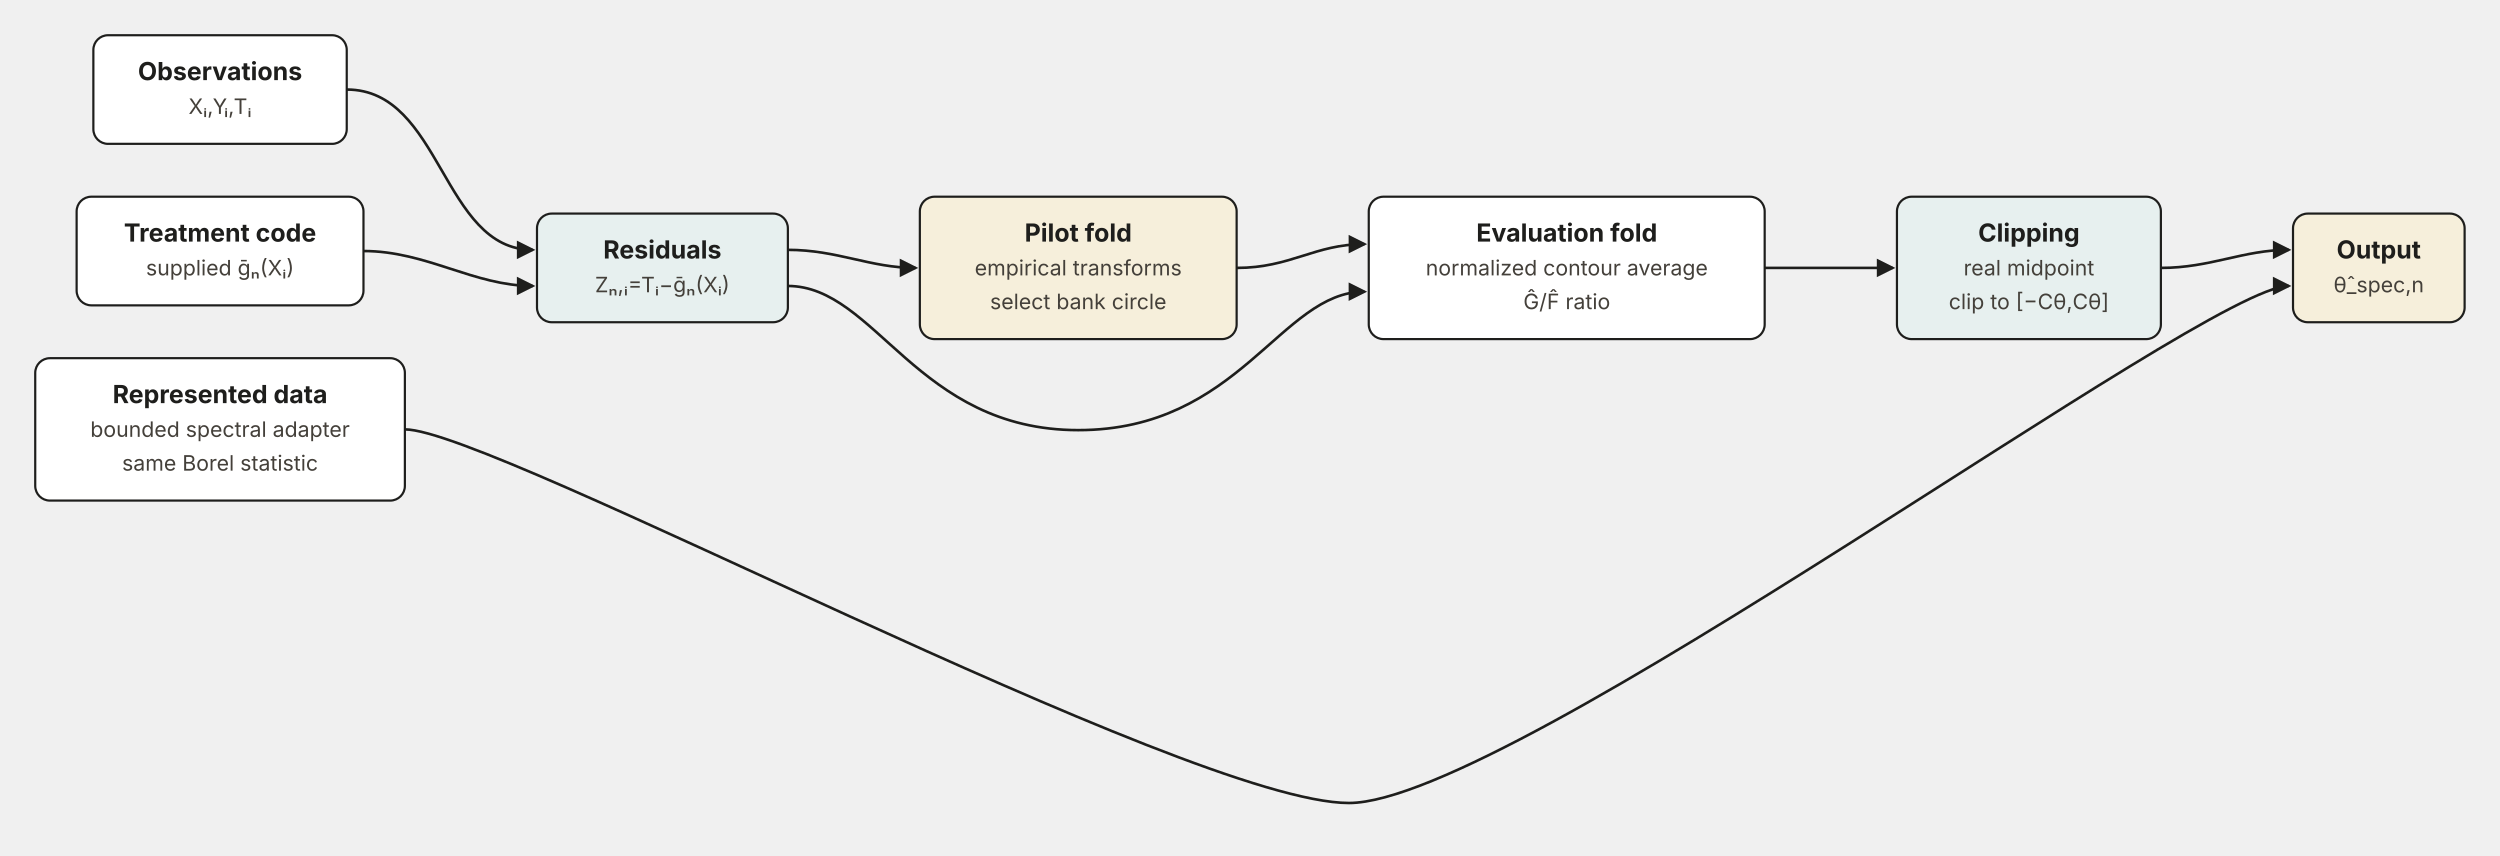
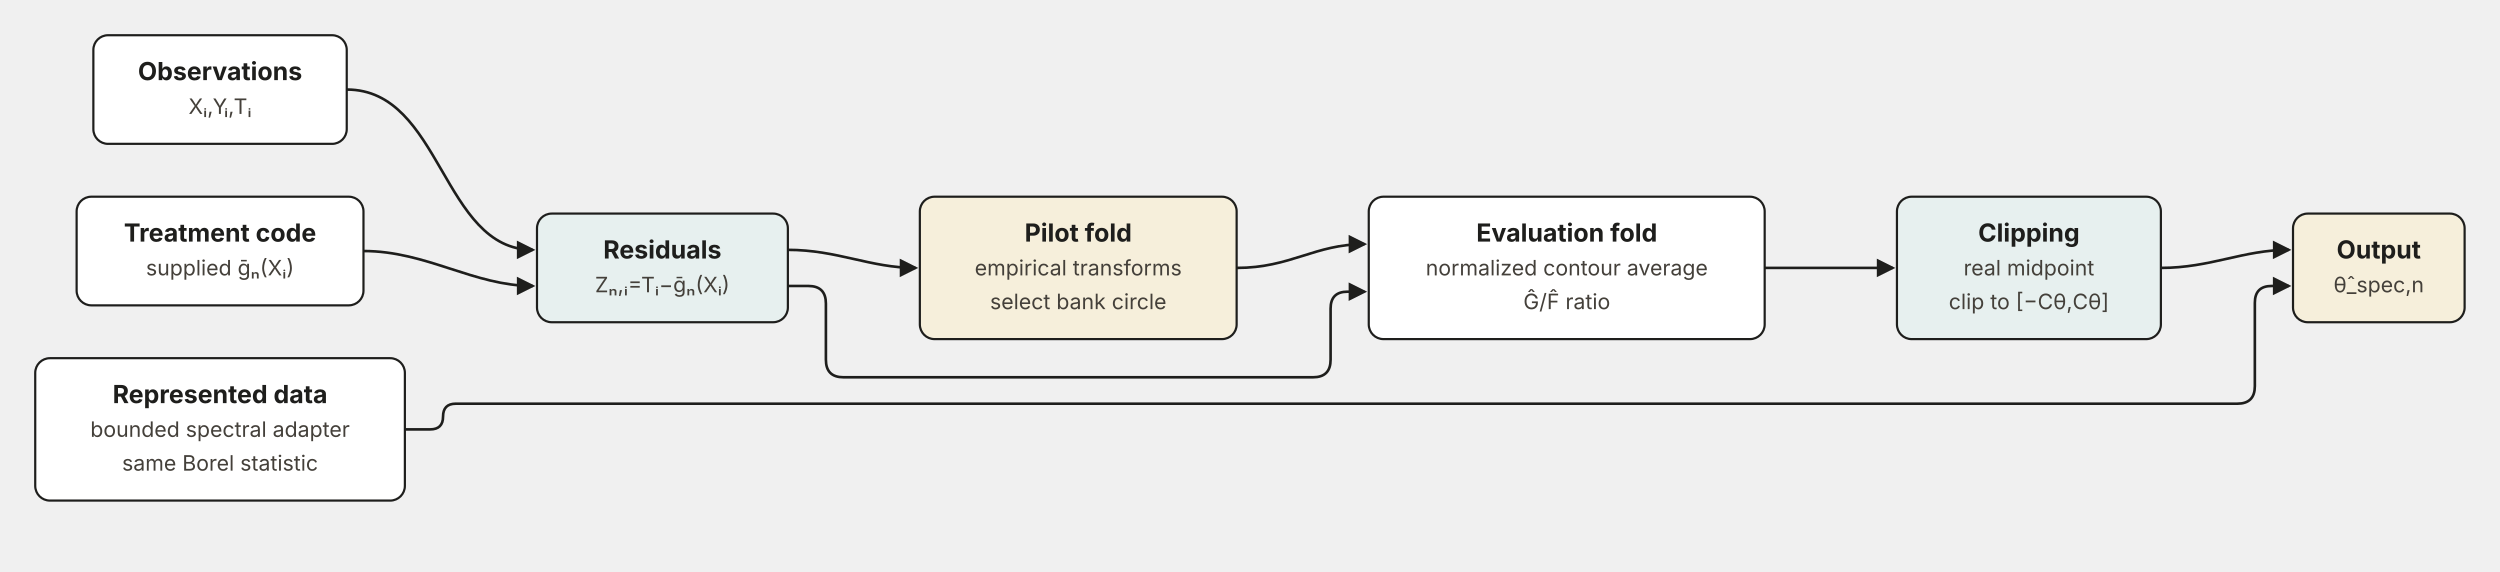
- <svg xmlns="http://www.w3.org/2000/svg" viewBox="0 0 1703 583" role="img">
+ <svg xmlns="http://www.w3.org/2000/svg" viewBox="0 0 1703 389" role="img">
  <defs>
    <marker id="arr" viewBox="0 0 10 10" refX="8.5" refY="5" markerWidth="7" markerHeight="7" orient="auto-start-reverse">
      <path d="M 0 0 L 10 5 L 0 10 z" fill="#1e1e1c" />
    </marker>
  </defs>
  <path d="M 236.2 61 C 301 61, 301 170.2, 362.8 170.2" fill="none" stroke="#1e1e1c" stroke-width="1.8" marker-end="url(#arr)" />
  <path d="M 247.6 171 C 290.6 171, 322.7 194.8, 362.8 194.8" fill="none" stroke="#1e1e1c" stroke-width="1.8" marker-end="url(#arr)" />
  <path d="M 536.6 170.2 C 570.5 170.2, 592.7 182.5, 623.6 182.5" fill="none" stroke="#1e1e1c" stroke-width="1.8" marker-end="url(#arr)" />
-   <path d="M 536.6 194.8 C 596.6 194.8, 624.5 293, 734.5 293 C 844.5 293, 872.4 198.7, 929.4 198.7" fill="none" stroke="#1e1e1c" stroke-width="1.8" marker-end="url(#arr)" />
+   <path d="M 536.6 194.8 L 550.6 194.8 Q 562.6 194.8, 562.6 206.8 L 562.6 245 Q 562.6 257, 574.6 257 L 894.4 257 Q 906.4 257, 906.4 245 L 906.4 210.2 Q 906.4 198.7, 917.9 198.7 L 929.4 198.7" fill="none" stroke="#1e1e1c" stroke-width="1.8" marker-end="url(#arr)" />
  <path d="M 842.4 182.5 C 879.3 182.5, 895.5 166.3, 929.4 166.3" fill="none" stroke="#1e1e1c" stroke-width="1.8" marker-end="url(#arr)" />
  <path d="M 1202.2 182.5 C 1226.2 182.5, 1268.2 182.5, 1289.2 182.5" fill="none" stroke="#1e1e1c" stroke-width="1.8" marker-end="url(#arr)" />
  <path d="M 1472 182.5 C 1505.9 182.5, 1528.1 170.2, 1559 170.2" fill="none" stroke="#1e1e1c" stroke-width="1.8" marker-end="url(#arr)" />
-   <path d="M 275.8 292.5 C 335.8 292.5, 808.9 547, 918.9 547 C 1028.9 547, 1502 194.8, 1559 194.8" fill="none" stroke="#1e1e1c" stroke-width="1.8" marker-end="url(#arr)" />
+   <path d="M 275.8 292.5 L 293 292.5 Q 301.8 292.5, 301.8 283.8 L 301.8 283.8 Q 301.8 275, 310.5 275 L 1524 275 Q 1536 275, 1536 263 L 1536 206.3 Q 1536 194.8, 1547.5 194.8 L 1559 194.8" fill="none" stroke="#1e1e1c" stroke-width="1.8" marker-end="url(#arr)" />
  <rect x="63.6" y="24" width="172.6" height="74" rx="10" fill="#ffffff" stroke="#1e1e1c" stroke-width="1.5" />
  <text stroke="none" x="149.9" y="54.6" text-anchor="middle" font-family="Inter, Arial, sans-serif" font-size="17" font-weight="700" fill="#1e1e1c">Observations</text>
  <text stroke="none" x="149.9" y="77.6" text-anchor="middle" font-family="Inter, Arial, sans-serif" font-size="14.5" fill="#44403a">Xᵢ,Yᵢ,Tᵢ</text>
  <rect x="52.2" y="134" width="195.4" height="74" rx="10" fill="#ffffff" stroke="#1e1e1c" stroke-width="1.5" />
  <text stroke="none" x="149.9" y="164.6" text-anchor="middle" font-family="Inter, Arial, sans-serif" font-size="17" font-weight="700" fill="#1e1e1c">Treatment code</text>
  <text stroke="none" x="149.9" y="187.6" text-anchor="middle" font-family="Inter, Arial, sans-serif" font-size="14.5" fill="#44403a">supplied ḡₙ(Xᵢ)</text>
  <rect x="365.8" y="145.5" width="170.9" height="74" rx="10" fill="#e7f0ef" stroke="#1e1e1c" stroke-width="1.5" />
  <text stroke="none" x="451.2" y="176.1" text-anchor="middle" font-family="Inter, Arial, sans-serif" font-size="17" font-weight="700" fill="#1e1e1c">Residuals</text>
  <text stroke="none" x="451.2" y="199.1" text-anchor="middle" font-family="Inter, Arial, sans-serif" font-size="14.5" fill="#44403a">Zₙ,ᵢ=Tᵢ−ḡₙ(Xᵢ)</text>
  <rect x="626.6" y="134" width="215.8" height="97" rx="10" fill="#f6efdb" stroke="#1e1e1c" stroke-width="1.5" />
  <text stroke="none" x="734.5" y="164.6" text-anchor="middle" font-family="Inter, Arial, sans-serif" font-size="17" font-weight="700" fill="#1e1e1c">Pilot fold</text>
  <text stroke="none" x="734.5" y="187.6" text-anchor="middle" font-family="Inter, Arial, sans-serif" font-size="14.5" fill="#44403a">empirical transforms</text>
  <text stroke="none" x="734.5" y="210.6" text-anchor="middle" font-family="Inter, Arial, sans-serif" font-size="14.5" fill="#44403a">select bank circle</text>
  <rect x="932.4" y="134" width="269.7" height="97" rx="10" fill="#ffffff" stroke="#1e1e1c" stroke-width="1.5" />
  <text stroke="none" x="1067.3" y="164.6" text-anchor="middle" font-family="Inter, Arial, sans-serif" font-size="17" font-weight="700" fill="#1e1e1c">Evaluation fold</text>
  <text stroke="none" x="1067.3" y="187.6" text-anchor="middle" font-family="Inter, Arial, sans-serif" font-size="14.5" fill="#44403a">normalized contour average</text>
  <text stroke="none" x="1067.3" y="210.6" text-anchor="middle" font-family="Inter, Arial, sans-serif" font-size="14.5" fill="#44403a">Ĝ/F̂ ratio</text>
  <rect x="1292.2" y="134" width="179.8" height="97" rx="10" fill="#e7f0ef" stroke="#1e1e1c" stroke-width="1.5" />
  <text stroke="none" x="1382.1" y="164.6" text-anchor="middle" font-family="Inter, Arial, sans-serif" font-size="17" font-weight="700" fill="#1e1e1c">Clipping</text>
  <text stroke="none" x="1382.1" y="187.6" text-anchor="middle" font-family="Inter, Arial, sans-serif" font-size="14.5" fill="#44403a">real midpoint</text>
  <text stroke="none" x="1382.1" y="210.6" text-anchor="middle" font-family="Inter, Arial, sans-serif" font-size="14.5" fill="#44403a">clip to [−Cθ,Cθ]</text>
  <rect x="24" y="244" width="251.8" height="97" rx="10" fill="#ffffff" stroke="#1e1e1c" stroke-width="1.5" />
  <text stroke="none" x="149.9" y="274.6" text-anchor="middle" font-family="Inter, Arial, sans-serif" font-size="17" font-weight="700" fill="#1e1e1c">Represented data</text>
  <text stroke="none" x="149.9" y="297.6" text-anchor="middle" font-family="Inter, Arial, sans-serif" font-size="14.5" fill="#44403a">bounded spectral adapter</text>
  <text stroke="none" x="149.9" y="320.6" text-anchor="middle" font-family="Inter, Arial, sans-serif" font-size="14.5" fill="#44403a">same Borel statistic</text>
  <rect x="1562" y="145.5" width="116.9" height="74" rx="10" fill="#f6efdb" stroke="#1e1e1c" stroke-width="1.5" />
  <text stroke="none" x="1620.4" y="176.1" text-anchor="middle" font-family="Inter, Arial, sans-serif" font-size="17" font-weight="700" fill="#1e1e1c">Output</text>
  <text stroke="none" x="1620.4" y="199.1" text-anchor="middle" font-family="Inter, Arial, sans-serif" font-size="14.5" fill="#44403a">θ̂_spec,n</text>
</svg>
